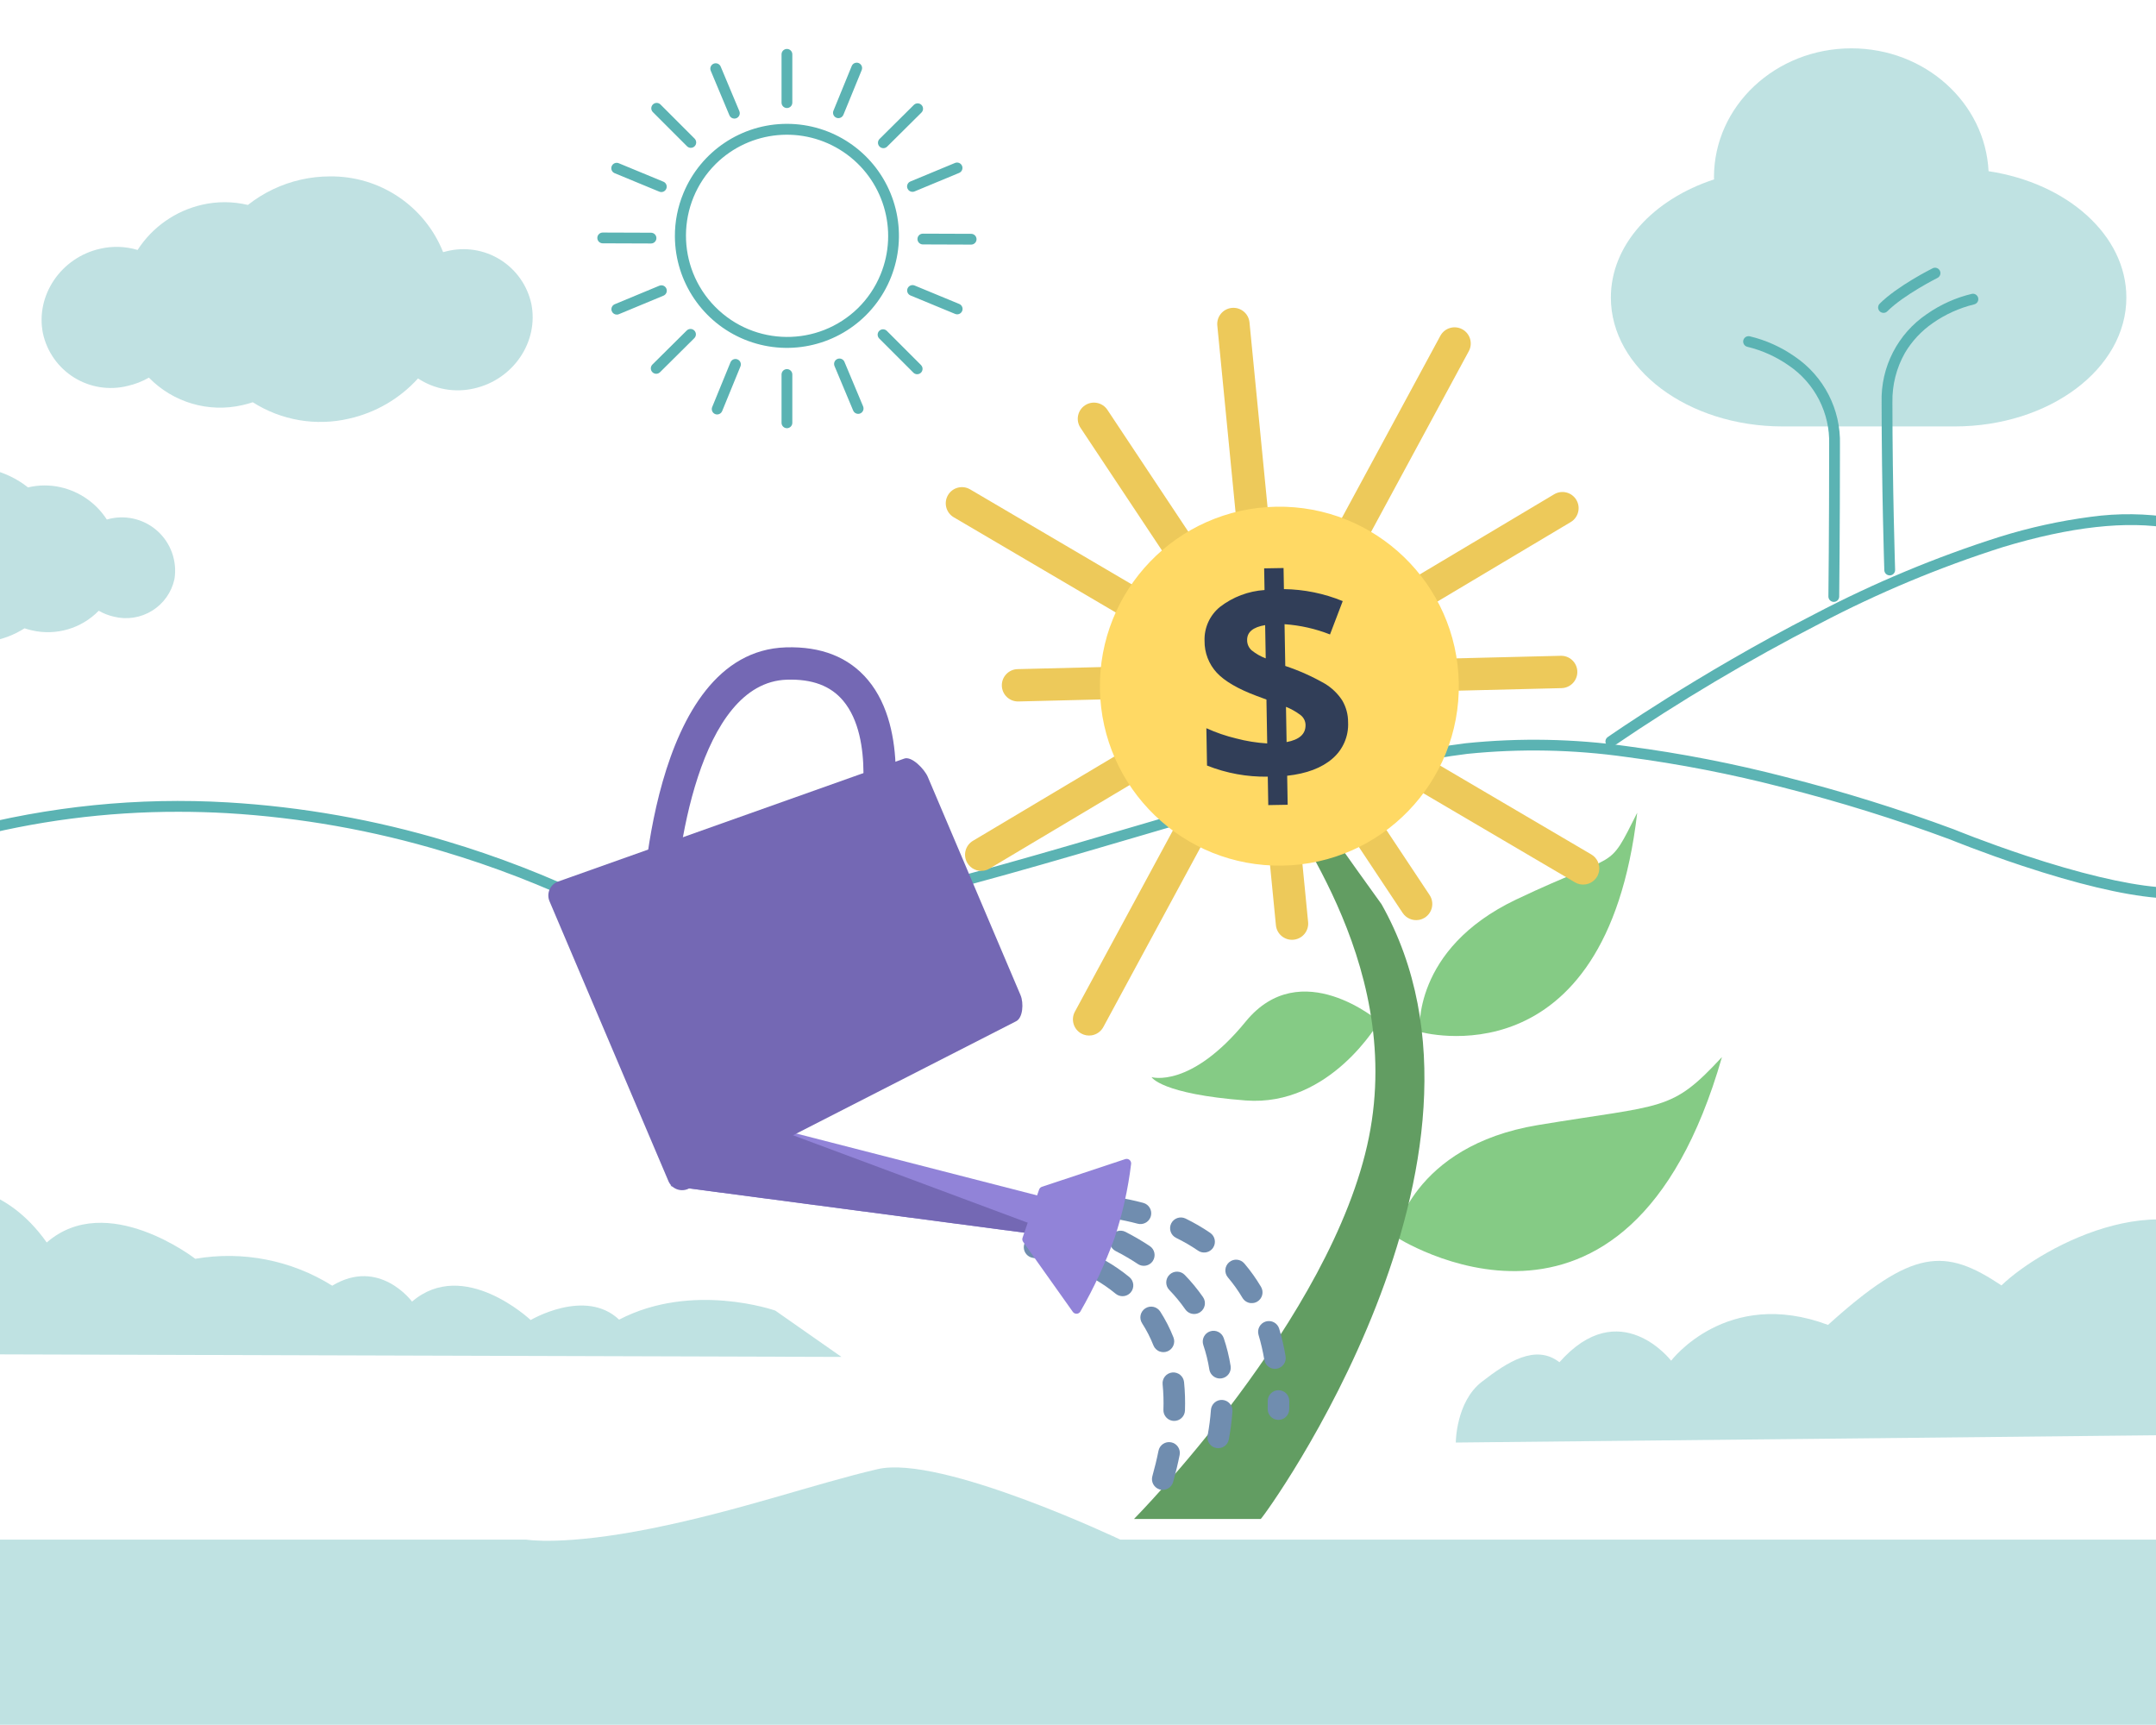
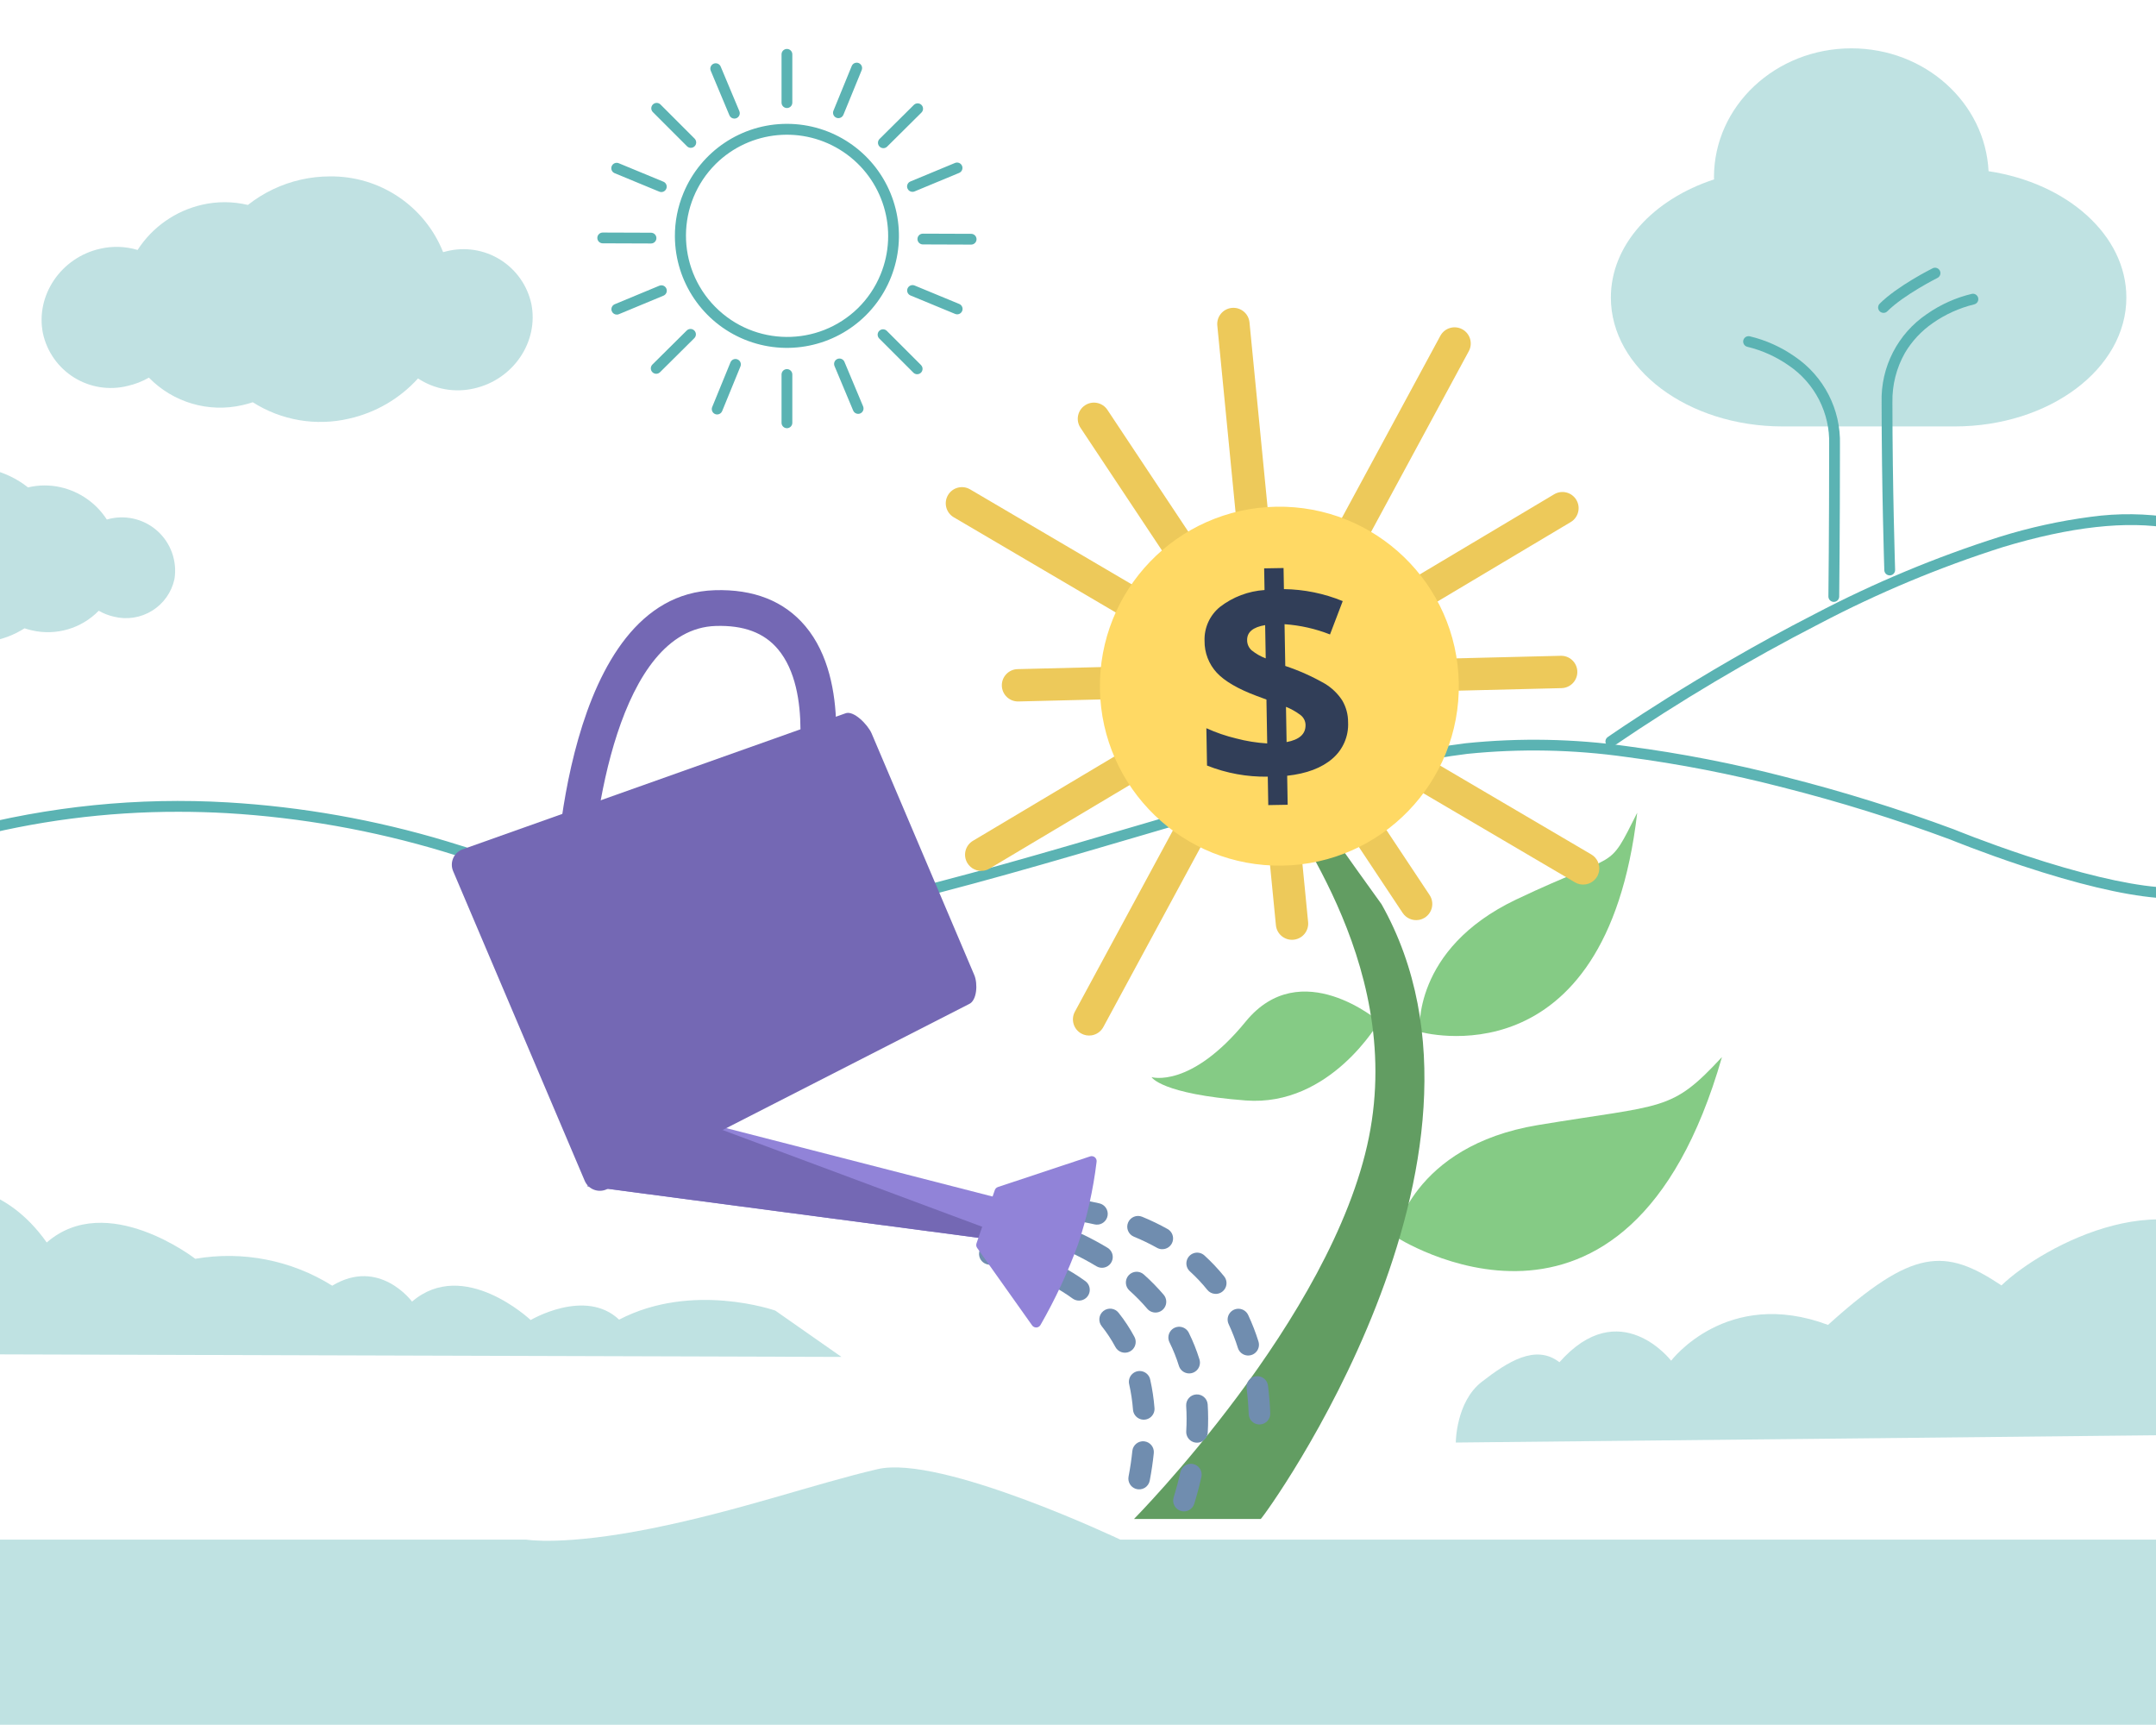
<svg xmlns="http://www.w3.org/2000/svg" width="400" height="320" viewBox="0 0 400 320">
  <defs>
    <clipPath id="b">
      <rect width="400" height="320" />
    </clipPath>
  </defs>
  <g id="a" clip-path="url(#b)">
    <rect width="400" height="320" fill="#fff" />
    <path d="M358.965,150.61h12.214c17.607,0,31.881-10.705,31.881-23.91,0-11.584-10.985-21.239-25.566-23.439-.629-12.68-11.761-22.79-25.444-22.79-14.085,0-25.5,10.705-25.5,23.912,0,.135.02.266.022.4-11.267,3.686-19.15,12.106-19.15,21.916,0,13.205,14.274,23.91,31.881,23.91h8.694" transform="translate(-8.559 -71.503)" fill="#bfe2e2" />
    <path d="M339.185,201.927C335.538,182.2,318.5,180.4,318.5,180.4s5.712-14.545-10.917-17.62c.658-5.557-4.871-8.278-10.539-10.48s-12.133,1.672-12.133,1.672l100.9,164.041s29.006-37.6,3.872-55.445c6.8-19.694-17.394-34.078-27.644-36.834.587-12.63-2.547-17.641-22.858-23.808" transform="translate(-8.627 432.517) rotate(-59)" fill="#bfe2e2" />
    <path d="M151.064,171.947s-16.222,1.3-25.769,13.312c-8.144-2.866-14.952,6.74-14.952,6.74s-16.055-5.633-21.485,5.826c0,0-8.875-5.053-14.721,3.325a36.236,36.236,0,0,0-25.23,5.775s-20.155-4.963-26.389,8.441C11.3,208.709,2.706,212.395,0,213.918v34.1L165.771,174.8" transform="matrix(0.914, 0.407, -0.407, 0.914, 75.744, 24.481)" fill="#bfe2e2" />
    <path d="M-26.028-3188.067H-218.682s-33.273-15.806-45.008-13.076-25.653,7.726-41.949,11-23.236,2.081-23.236,2.081h-99.2l1,34.346H-26.028Z" transform="translate(426.528 3473.677)" fill="#bfe2e2" />
    <path d="M963.647,2640.172a24.568,24.568,0,0,0-9.857,4.7,18.634,18.634,0,0,0-8.472-.045,19.379,19.379,0,0,0-11.994,8.391,13.611,13.611,0,0,0-6.946-.225c-7.273,1.638-12.026,8.663-10.617,15.689a12.875,12.875,0,0,0,15.721,9.758,14.145,14.145,0,0,0,3.941-1.534,18.446,18.446,0,0,0,17.352,5.1,19.258,19.258,0,0,0,1.915-.536,23.352,23.352,0,0,0,17.851,3.045,24.525,24.525,0,0,0,12.811-7.459,13.391,13.391,0,0,0,10.409,1.855c7.272-1.639,12.026-8.663,10.616-15.69a12.873,12.873,0,0,0-15.72-9.757q-.328.073-.649.162a22.319,22.319,0,0,0-21.015-14.049A24.314,24.314,0,0,0,963.647,2640.172Z" transform="translate(-907.797 -2606.852)" fill="#c0e1e2" />
    <path d="M968.993,2639.073h0a23.474,23.474,0,0,1,13.065,3.914,22.06,22.06,0,0,1,8.252,10.041l.238-.055a14.483,14.483,0,0,1,3.177-.356,13.727,13.727,0,0,1,8.465,2.9,12.842,12.842,0,0,1,4.677,7.606,13.453,13.453,0,0,1-2.128,10.244,14.606,14.606,0,0,1-12.046,6.388,13.7,13.7,0,0,1-7.258-2.051,25.1,25.1,0,0,1-18.239,7.911,23.518,23.518,0,0,1-12.573-3.6c-.571.184-1.154.344-1.736.475a19.452,19.452,0,0,1-4.269.478,18.9,18.9,0,0,1-13.281-5.444,14.655,14.655,0,0,1-3.743,1.4,14.488,14.488,0,0,1-3.177.356,13.731,13.731,0,0,1-8.466-2.9,12.844,12.844,0,0,1-4.678-7.606,13.452,13.452,0,0,1,2.129-10.244,14.61,14.61,0,0,1,12.048-6.388,13.922,13.922,0,0,1,3.663.488,20.013,20.013,0,0,1,5.008-5.133,19.66,19.66,0,0,1,11.358-3.641,18.973,18.973,0,0,1,4.194.469,25.128,25.128,0,0,1,15.323-5.255Zm20.711,15.151-.163-.422a21.057,21.057,0,0,0-8.038-9.983,22.477,22.477,0,0,0-12.51-3.746,24.127,24.127,0,0,0-14.893,5.189l-.191.151-.236-.057a17.971,17.971,0,0,0-4.2-.5,18.66,18.66,0,0,0-10.779,3.456,19.037,19.037,0,0,0-4.954,5.172l-.2.315-.359-.108a12.892,12.892,0,0,0-3.732-.548,13.485,13.485,0,0,0-2.959.332c-7,1.576-11.591,8.352-10.237,15.1a11.843,11.843,0,0,0,4.316,7.017,12.726,12.726,0,0,0,7.848,2.683,13.493,13.493,0,0,0,2.957-.332,13.639,13.639,0,0,0,3.8-1.479l.337-.193.271.278a17.9,17.9,0,0,0,12.835,5.414,18.446,18.446,0,0,0,4.049-.454,18.839,18.839,0,0,0,1.865-.522l.228-.077.2.131a22.51,22.51,0,0,0,12.234,3.565,24.1,24.1,0,0,0,17.786-7.894l.289-.319.359.239a12.684,12.684,0,0,0,7.064,2.115,13.471,13.471,0,0,0,2.958-.332c7-1.577,11.59-8.353,10.236-15.1a11.84,11.84,0,0,0-4.315-7.017,12.722,12.722,0,0,0-7.846-2.683,13.487,13.487,0,0,0-2.958.332c-.206.046-.417.1-.626.156Z" transform="translate(-907.797 -2606.852)" fill="rgba(0,0,0,0)" />
    <path d="M946.214,2640a17.553,17.553,0,0,1,7.042,3.356,13.314,13.314,0,0,1,6.052-.032,13.844,13.844,0,0,1,8.568,5.994,9.881,9.881,0,0,1,12.546,11.047,9.2,9.2,0,0,1-11.23,6.971,10.108,10.108,0,0,1-2.815-1.1,13.177,13.177,0,0,1-12.4,3.642,13.756,13.756,0,0,1-1.368-.383,16.682,16.682,0,0,1-12.752,2.175,17.52,17.52,0,0,1-9.151-5.329,9.566,9.566,0,0,1-7.436,1.325,9.736,9.736,0,0,1-7.584-11.208,9.2,9.2,0,0,1,11.23-6.97c.156.035.311.074.463.115a15.944,15.944,0,0,1,15.012-10.036A17.382,17.382,0,0,1,946.214,2640Z" transform="translate(-948.056 -2552.939)" fill="#c0e1e2" />
    <path d="M942.395,2639.073h0a18.091,18.091,0,0,1,10.98,3.743,13.707,13.707,0,0,1,2.962-.324,14.053,14.053,0,0,1,3.08.344,14.279,14.279,0,0,1,8.672,5.9,10.085,10.085,0,0,1,2.555-.327,10.58,10.58,0,0,1,8.725,4.626,9.752,9.752,0,0,1,1.543,7.426,9.377,9.377,0,0,1-3.393,5.518,9.952,9.952,0,0,1-6.136,2.1,10.49,10.49,0,0,1-2.3-.258,10.621,10.621,0,0,1-2.618-.964,13.647,13.647,0,0,1-9.512,3.856,14.042,14.042,0,0,1-3.081-.345c-.4-.09-.8-.2-1.189-.322a16.945,16.945,0,0,1-9,2.555,18.075,18.075,0,0,1-13.054-5.612,9.932,9.932,0,0,1-5.161,1.426,10.576,10.576,0,0,1-8.723-4.626,9.751,9.751,0,0,1-1.542-7.426,9.377,9.377,0,0,1,3.393-5.517,9.95,9.95,0,0,1,6.135-2.1,10.486,10.486,0,0,1,2.3.258l.052.012a15.9,15.9,0,0,1,5.9-7.125A16.911,16.911,0,0,1,942.395,2639.073Zm10.741,4.827-.191-.151a17.09,17.09,0,0,0-10.55-3.676,15.913,15.913,0,0,0-8.858,2.652,14.9,14.9,0,0,0-5.688,7.064l-.163.422-.436-.119c-.149-.041-.3-.078-.441-.11a9.488,9.488,0,0,0-2.083-.234,8.946,8.946,0,0,0-5.517,1.886,8.263,8.263,0,0,0-3.031,4.928,9.244,9.244,0,0,0,7.2,10.622,9.488,9.488,0,0,0,2.082.234,8.918,8.918,0,0,0,4.967-1.487l.359-.239.289.319a17.073,17.073,0,0,0,12.6,5.593,15.937,15.937,0,0,0,8.662-2.524l.2-.131.228.077a13.324,13.324,0,0,0,1.318.369,13.037,13.037,0,0,0,2.861.321,12.647,12.647,0,0,0,9.066-3.824l.271-.278.337.193a9.6,9.6,0,0,0,2.676,1.042,9.495,9.495,0,0,0,2.081.233,8.948,8.948,0,0,0,5.518-1.886,8.264,8.264,0,0,0,3.031-4.929,9.244,9.244,0,0,0-7.2-10.621,9.488,9.488,0,0,0-2.083-.234,9.069,9.069,0,0,0-2.625.385l-.359.108-.2-.315a13.3,13.3,0,0,0-8.259-5.779,13.059,13.059,0,0,0-2.86-.32,12.7,12.7,0,0,0-2.965.351Z" transform="translate(-948.056 -2552.939)" fill="rgba(0,0,0,0)" />
    <g transform="translate(-100.702 -1.92)">
      <path d="M19.783-1a20.777,20.777,0,0,1,14.7,35.479A20.783,20.783,0,1,1,11.693.634,20.654,20.654,0,0,1,19.783-1Zm0,39.566a18.788,18.788,0,0,0,7.311-36.09A18.788,18.788,0,0,0,12.472,37.09,18.664,18.664,0,0,0,19.783,38.566Z" transform="translate(220.854 56.397) rotate(-67.5)" fill="#5bb3b3" />
      <path d="M0,9.961a1,1,0,0,1-1-1V0A1,1,0,0,1,0-1,1,1,0,0,1,1,0V8.961A1,1,0,0,1,0,9.961Z" transform="translate(246.701 12)" fill="#5bb3b3" />
      <path d="M0,9.961a1,1,0,0,1-1-1V0A1,1,0,0,1,0-1,1,1,0,0,1,1,0V8.961A1,1,0,0,1,0,9.961Z" transform="translate(246.701 71.393)" fill="#5bb3b3" />
      <path d="M6.337,7.337a1,1,0,0,1-.707-.293L-.707.707a1,1,0,0,1,0-1.414,1,1,0,0,1,1.414,0L7.044,5.63a1,1,0,0,1-.707,1.707Z" transform="translate(222.534 22.01)" fill="#5bb3b3" />
      <path d="M6.337,7.337a1,1,0,0,1-.707-.293L-.707.707a1,1,0,0,1,0-1.414,1,1,0,0,1,1.414,0L7.044,5.63a1,1,0,0,1-.707,1.707Z" transform="translate(264.531 64.008)" fill="#5bb3b3" />
      <path d="M8.961,1.032h0L0,1A1,1,0,0,1-1,0,1,1,0,0,1,0-1l8.961.032a1,1,0,0,1,0,2Z" transform="translate(271.917 46.264)" fill="#5bb3b3" />
      <path d="M8.961,1.032h0L0,1A1,1,0,0,1-1,0,1,1,0,0,1,0-1l8.961.032a1,1,0,0,1,0,2Z" transform="translate(212.524 46.058)" fill="#5bb3b3" />
      <path d="M0,7.315a1,1,0,0,1-.71-.3,1,1,0,0,1,0-1.414L5.654-.71a1,1,0,0,1,1.414,0,1,1,0,0,1,0,1.414L.7,7.025A1,1,0,0,1,0,7.315Z" transform="translate(264.593 22.094)" fill="#5bb3b3" />
      <path d="M0,7.315a1,1,0,0,1-.71-.3,1,1,0,0,1,0-1.414L5.654-.71a1,1,0,0,1,1.414,0,1,1,0,0,1,0,1.414L.7,7.025A1,1,0,0,1,0,7.315Z" transform="translate(222.451 63.946)" fill="#5bb3b3" />
      <path d="M0,9.293a1,1,0,0,1-.378-.075,1,1,0,0,1-.547-1.3L2.469-.379a1,1,0,0,1,1.3-.547A1,1,0,0,1,4.32.379L.925,8.672A1,1,0,0,1,0,9.293Z" transform="translate(256.252 14.546)" fill="#5bb3b3" />
      <path d="M0,9.293a1,1,0,0,1-.378-.075,1,1,0,0,1-.547-1.3L2.469-.379a1,1,0,0,1,1.3-.547A1,1,0,0,1,4.32.379L.925,8.672A1,1,0,0,1,0,9.293Z" transform="translate(233.757 69.515)" fill="#5bb3b3" />
      <path d="M3.464,9.265a1,1,0,0,1-.923-.614L-.922.387A1,1,0,0,1-.387-.922,1,1,0,0,1,.922-.387L4.386,7.878a1,1,0,0,1-.922,1.387Z" transform="translate(233.488 14.657)" fill="#5bb3b3" />
      <path d="M3.464,9.265a1,1,0,0,1-.923-.614L-.922.387A1,1,0,0,1-.387-.922,1,1,0,0,1,.922-.387L4.386,7.878a1,1,0,0,1-.922,1.387Z" transform="translate(256.45 69.432)" fill="#5bb3b3" />
      <path d="M8.281,4.423A1,1,0,0,1,7.9,4.347L-.382.924A1,1,0,0,1-.924-.382,1,1,0,0,1,.382-.924L8.663,2.5a1,1,0,0,1-.382,1.924Z" transform="translate(270.006 55.808)" fill="#5bb3b3" />
      <path d="M8.281,4.423A1,1,0,0,1,7.9,4.347L-.382.924A1,1,0,0,1-.924-.382,1,1,0,0,1,.382-.924L8.663,2.5a1,1,0,0,1-.382,1.924Z" transform="translate(215.115 33.123)" fill="#5bb3b3" />
      <path d="M0,4.436a1,1,0,0,1-.924-.617,1,1,0,0,1,.54-1.307L7.893-.924A1,1,0,0,1,9.2-.383,1,1,0,0,1,8.659.924L.383,4.36A1,1,0,0,1,0,4.436Z" transform="translate(269.991 33.073)" fill="#5bb3b3" />
      <path d="M0,4.436a1,1,0,0,1-.924-.617,1,1,0,0,1,.54-1.307L7.893-.924A1,1,0,0,1,9.2-.383,1,1,0,0,1,8.659.924L.383,4.36A1,1,0,0,1,0,4.436Z" transform="translate(215.136 55.846)" fill="#5bb3b3" />
    </g>
    <path d="M123.584,188.439q-1.8,0-3.486-.081a1,1,0,0,1-.489-.155,112.712,112.712,0,0,0-10.075-5.433,183.089,183.089,0,0,0-27.3-10.565,175.093,175.093,0,0,0-40.127-7.11q-4.5-.253-8.98-.252a152.9,152.9,0,0,0-39.6,5.153,1,1,0,0,1-1.225-.707,1,1,0,0,1,.707-1.225A156.138,156.138,0,0,1,42.263,163.1a177.124,177.124,0,0,1,40.609,7.207A185.059,185.059,0,0,1,110.463,181c5.643,2.743,9.094,4.821,9.991,5.375,10.047.443,23.589-1.358,41.387-5.5,15.9-3.7,33.08-8.752,49.693-13.635,23.161-6.807,45.038-13.237,60.422-15.115a124.222,124.222,0,0,1,30.04.569,242.254,242.254,0,0,1,29.334,5.708,304.4,304.4,0,0,1,31.17,9.7l.019.007c.057.023,5.8,2.378,13.306,4.862,9.893,3.276,18.338,5.291,24.423,5.828a1,1,0,0,1-.176,1.992c-6.329-.558-14.7-2.552-24.89-5.926-7.421-2.458-13.141-4.791-13.413-4.9a302.751,302.751,0,0,0-30.956-9.631,240.17,240.17,0,0,0-29.079-5.657A122.228,122.228,0,0,0,272.2,154.1c-15.221,1.857-37.021,8.265-60.1,15.048-16.64,4.891-33.846,9.948-49.8,13.664-8.641,2.012-16.086,3.442-22.76,4.371A116.5,116.5,0,0,1,123.584,188.439Z" transform="translate(0 -14.25)" fill="#5bb3b3" />
    <path d="M343.385,171.62h-.012a1,1,0,0,1-.988-1.011c0-.122.14-12.4.14-28.152a17.1,17.1,0,0,0-7.544-14.723,22.633,22.633,0,0,0-7.593-3.425,1,1,0,1,1,.392-1.961,24.4,24.4,0,0,1,8.348,3.748,19.1,19.1,0,0,1,8.4,16.361c0,15.764-.139,28.052-.14,28.175A1,1,0,0,1,343.385,171.62Z" transform="translate(-3.163 -59.965)" fill="#5bb3b3" />
    <path d="M348.385,174.678a1,1,0,0,1-1-.967c-.005-.152-.5-15.38-.5-31.154a19.1,19.1,0,0,1,8.4-16.361,24.4,24.4,0,0,1,8.348-3.748,1,1,0,0,1,.393,1.961,22.8,22.8,0,0,0-7.65,3.465,17.691,17.691,0,0,0-5.155,5.512,17.91,17.91,0,0,0-2.332,9.171c0,15.742.5,30.937.5,31.088a1,1,0,0,1-.966,1.032Z" transform="translate(2.209 -67.938)" fill="#5bb3b3" />
    <path d="M347.369,123.826a1,1,0,0,1-.707-1.707c3.265-3.265,9.558-6.43,9.824-6.564a1,1,0,0,1,.895,1.789h0c-.062.031-6.27,3.154-9.3,6.189A1,1,0,0,1,347.369,123.826Z" transform="translate(2.072 -65.785)" fill="#5bb3b3" />
    <path d="M-133.143-3330.449a1,1,0,0,1-.82-.427,1,1,0,0,1,.246-1.393c.042-.03,4.312-3.014,11.149-7.3,6.307-3.952,16.157-9.855,27.27-15.535a212.177,212.177,0,0,1,34.261-14.3,101.06,101.06,0,0,1,16.935-3.723,51.765,51.765,0,0,1,15.345.189,1,1,0,0,1,.805,1.163,1,1,0,0,1-1.163.805c-8.238-1.5-18.784-.326-31.343,3.48a210.2,210.2,0,0,0-33.931,14.171,363.1,363.1,0,0,0-38.182,22.69A1,1,0,0,1-133.143-3330.449Z" transform="translate(432 3469)" fill="#5bb3b3" />
    <path d="M-220.352-3273.185s7.245,2.192,17.473-10.317,24.749,0,24.749,0-9.022,15.844-24.749,14.647S-220.352-3273.185-220.352-3273.185Z" transform="translate(434 3473)" fill="#85cb85" />
    <g transform="translate(3.374 19.705)">
      <path d="M-195.993-3289.9s-1.677-16.935,19.832-27.164,23.052-9.095,29.324-21.549C-146.81-3274.669-195.993-3289.9-195.993-3289.9Z" transform="matrix(0.961, 0.276, -0.276, 0.961, -464.249, 3425.32)" fill="#85cb85" />
      <path d="M-196-3294.594s-1.515-15.3,17.921-24.546,16.768-4.834,22.435-16.087C-161.507-3284.678-196-3294.594-196-3294.594Z" transform="translate(456.022 3466.29)" fill="#85cb85" />
      <path d="M-223.653-3204.167H-247.17c-.01,0,36.787-37.16,43.572-70.771s-17.112-60.386-16.433-63.67l.378-1.827,1.814-1.323,2.148,6.755a2.616,2.616,0,0,0,1.516-2.148c.011.5-.9-.235,12.924,18.946C-174.7-3271.074-222.994-3204.63-223.653-3204.167Z" transform="translate(454.19 3466.238)" fill="#629d62" />
      <g transform="translate(164.606 50.037) rotate(-9)">
        <g transform="translate(0)">
          <path d="M103.238,87.923a2.988,2.988,0,0,1-1.9-.683L-1.906,2.317a3,3,0,0,1-.411-4.223,3,3,0,0,1,4.223-.411l103.24,84.923a3,3,0,0,1-1.908,5.317Z" transform="translate(6.661 24.977)" fill="#edc95a" />
          <path d="M0,116.231a2.987,2.987,0,0,1-1.82-.617,3,3,0,0,1-.561-4.205L84.205-1.822a3,3,0,0,1,4.205-.561,3,3,0,0,1,.561,4.205L2.383,115.054A3,3,0,0,1,0,116.231Z" transform="translate(14.986 9.991)" fill="#edc95a" />
          <path d="M0,49.625a3,3,0,0,1-2.786-1.887,3,3,0,0,1,1.671-3.9L115.447-2.785a3,3,0,0,1,3.9,1.671,3,3,0,0,1-1.671,3.9L1.114,49.41A2.992,2.992,0,0,1,0,49.625Z" transform="translate(0 43.294)" fill="#edc95a" />
          <path d="M99.914,16.322a3.026,3.026,0,0,1-.4-.027L-.4,2.974A3,3,0,0,1-2.974-.4,3,3,0,0,1,.4-2.974l99.91,13.321a3,3,0,0,1-.393,5.974Z" transform="translate(11.656 59.946)" fill="#edc95a" />
          <path d="M44.961,101.245a3,3,0,0,1-2.73-1.752L-2.728,1.248a3,3,0,0,1,1.48-3.976,3,3,0,0,1,3.976,1.48L47.687,97a3,3,0,0,1-2.726,4.249Z" transform="translate(33.303 13.321)" fill="#edc95a" />
          <path d="M0,114.566q-.09,0-.182-.005a3,3,0,0,1-2.816-3.173L3.666-.179A3,3,0,0,1,6.839-2.995,3,3,0,0,1,9.655.179L2.995,111.745A3,3,0,0,1,0,114.566Z" transform="translate(54.95)" fill="#edc95a" />
        </g>
        <g transform="translate(31.185 30.087) rotate(8)">
          <circle cx="33.294" cy="33.294" r="33.294" transform="translate(0 0)" fill="#ffd964" />
          <path d="M26.361,28.8a8.323,8.323,0,0,1-3.019,6.708q-3.019,2.534-8.454,3.033v5.383h-3.6V38.649A29.193,29.193,0,0,1,.053,36.391V29.459a30.251,30.251,0,0,0,5.5,2,29.43,29.43,0,0,0,5.737,1.024V24.339l-1.759-.683q-5.2-2.048-7.365-4.45A8.553,8.553,0,0,1,0,13.259,7.758,7.758,0,0,1,2.98,7a15.146,15.146,0,0,1,8.31-2.98V0h3.6V3.912a29.81,29.81,0,0,1,10.87,2.416l-2.468,6.144a28.382,28.382,0,0,0-8.4-2.048v7.746a40.382,40.382,0,0,1,7.286,3.413,9.967,9.967,0,0,1,3.177,3.177A7.879,7.879,0,0,1,26.361,28.8Zm-7.9.394a2.361,2.361,0,0,0-.893-1.864,11.708,11.708,0,0,0-2.678-1.575v6.538Q18.458,31.691,18.458,29.2ZM7.9,13.259a2.492,2.492,0,0,0,.8,1.9A9.508,9.508,0,0,0,11.29,16.7v-6.17Q7.9,11.028,7.9,13.259Z" transform="translate(19.565 11.395)" fill="#313e58" />
        </g>
      </g>
    </g>
-     <g transform="translate(45.119 -6.467) rotate(11)">
-       <path d="M-192.126-3261.136a2,2,0,0,1-2-1.894c-.026-.488-.058-.977-.095-1.455a2,2,0,0,1,1.839-2.149,2,2,0,0,1,2.149,1.839c.04.51.074,1.033.1,1.554a2,2,0,0,1-1.892,2.1Zm-1.316-9.4a2,2,0,0,1-1.943-1.532,38.031,38.031,0,0,0-1.389-4.537,2,2,0,0,1,1.163-2.578,2,2,0,0,1,2.578,1.163,42.064,42.064,0,0,1,1.537,5.016,2,2,0,0,1-1.476,2.413A2.007,2.007,0,0,1-193.442-3270.538Zm-5.14-11.858a2,2,0,0,1-1.647-.863,27.59,27.59,0,0,0-2.96-3.593,2,2,0,0,1,.031-2.828,2,2,0,0,1,2.828.031,31.593,31.593,0,0,1,3.391,4.116,2,2,0,0,1-.508,2.782A1.992,1.992,0,0,1-198.582-3282.4Zm-9.473-8.755a1.99,1.99,0,0,1-1.011-.276,32.271,32.271,0,0,0-4.222-2.073,2,2,0,0,1-1.1-2.6,2,2,0,0,1,2.6-1.1,36.3,36.3,0,0,1,4.747,2.331,2,2,0,0,1,.711,2.738A2,2,0,0,1-208.055-3291.15Zm-12.148-4.438a1.992,1.992,0,0,1-.381-.037c-1.529-.295-3.127-.519-4.751-.666a2,2,0,0,1-1.812-2.172,2,2,0,0,1,2.172-1.812c1.757.159,3.489.4,5.148.722a2,2,0,0,1,1.585,2.343A2,2,0,0,1-220.2-3295.589Zm-17.916-.334a2,2,0,0,1-1.967-1.644,2,2,0,0,1,1.61-2.323,45.037,45.037,0,0,1,5.225-.537,2,2,0,0,1,2.1,1.894,2,2,0,0,1-1.894,2.1,42.146,42.146,0,0,0-4.719.478A2,2,0,0,1-238.119-3295.922Z" transform="translate(828.029 3441.695) rotate(-7)" fill="#708daf" />
-       <path d="M-195.22-3268.775a2,2,0,0,1-1.965-1.637,42.049,42.049,0,0,0-1.123-4.636,2,2,0,0,1,1.328-2.5,2,2,0,0,1,2.5,1.328,46.072,46.072,0,0,1,1.231,5.079,2,2,0,0,1-1.6,2.33A2.026,2.026,0,0,1-195.22-3268.775Zm-4.327-12.19a2,2,0,0,1-1.732-1,27.809,27.809,0,0,0-2.662-3.822,2,2,0,0,1,.259-2.816,2,2,0,0,1,2.817.259,31.807,31.807,0,0,1,3.047,4.373,2,2,0,0,1-.727,2.733A1.991,1.991,0,0,1-199.546-3280.965Zm-8.765-9.453a1.99,1.99,0,0,1-1.123-.347,29.12,29.12,0,0,0-4.066-2.3,2,2,0,0,1-.968-2.658,2,2,0,0,1,2.658-.968,33.107,33.107,0,0,1,4.626,2.621,2,2,0,0,1,.529,2.779A2,2,0,0,1-208.311-3290.419Zm-11.913-5a2.011,2.011,0,0,1-.436-.048,42.955,42.955,0,0,0-4.712-.768,2,2,0,0,1-1.775-2.2,2,2,0,0,1,2.2-1.775,46.975,46.975,0,0,1,5.153.841,2,2,0,0,1,1.518,2.387A2,2,0,0,1-220.225-3295.416Zm-17.894-.512a2,2,0,0,1-1.964-1.631,2,2,0,0,1,1.593-2.334,41.953,41.953,0,0,1,5.243-.547l.1,0a2,2,0,0,1,2,1.9,2,2,0,0,1-1.9,2.1,38.978,38.978,0,0,0-4.7.482A2.016,2.016,0,0,1-238.118-3295.928Z" transform="translate(-146.027 3488.569) rotate(10)" fill="#708daf" />
-       <path d="M-201.633-3263a2,2,0,0,1-1.995-1.885c-.1-1.663-.251-3.286-.46-4.824a2,2,0,0,1,1.713-2.251,2,2,0,0,1,2.251,1.712c.223,1.64.387,3.366.49,5.131a2,2,0,0,1-1.881,2.112C-201.555-3263.005-201.594-3263-201.633-3263Zm-2.155-12.788a2,2,0,0,1-1.911-1.413,35.3,35.3,0,0,0-1.68-4.419,2,2,0,0,1,.976-2.655,2,2,0,0,1,2.655.976,39.3,39.3,0,0,1,1.872,4.922,2,2,0,0,1-1.324,2.5A2.005,2.005,0,0,1-203.787-3275.792Zm-6.04-11.409a2,2,0,0,1-1.522-.7,23.407,23.407,0,0,0-3.313-3.187A2,2,0,0,1-215-3293.9a2,2,0,0,1,2.808-.335,27.427,27.427,0,0,1,3.882,3.733,2,2,0,0,1-.221,2.82A1.993,1.993,0,0,1-209.827-3287.2Zm-10.556-7.345a2,2,0,0,1-.7-.127,27.965,27.965,0,0,0-4.489-1.253,2,2,0,0,1-1.585-2.343,2,2,0,0,1,2.343-1.585,31.993,31.993,0,0,1,5.132,1.434,2,2,0,0,1,1.172,2.574A2,2,0,0,1-220.383-3294.546Zm-17.74-1.388a2,2,0,0,1-1.949-1.564,2,2,0,0,1,1.517-2.388,31.941,31.941,0,0,1,5.328-.594h.074a2,2,0,0,1,2,1.927,2,2,0,0,1-1.926,2.071,28.712,28.712,0,0,0-4.6.5A2,2,0,0,1-238.123-3295.934Z" transform="translate(-33.673 3504.425) rotate(8)" fill="#708daf" />
-       <g transform="matrix(0.899, 0.438, -0.438, 0.899, 108.763, 89.965)">
-         <path d="M2.788,69.713l38.1-64.55L36.975,0,0,48.309Z" transform="translate(94.812 38.229) rotate(30)" fill="#9183d8" />
-         <path d="M2.788,69.713l38.1-64.55L0,48.309Z" transform="translate(94.812 38.229) rotate(30)" fill="#7468b4" />
-         <path d="M34.488,53.949C32.63,53.106-10.9,33.033-1.747,9.451.629,3.328,4.5-.593,9.772-2.2,21.414-5.762,35.4,3.823,35.991,4.232L32.57,9.162C32.449,9.078,20.363.823,11.514,3.538,8.053,4.6,5.545,7.245,3.846,11.622-2.065,26.85,25.751,43.4,36.967,48.485Z" transform="translate(25.609 0) rotate(30)" fill="#7468b4" />
-         <path d="M7.293,24,.275,17.686A.833.833,0,0,1,0,17L1.319.767A.834.834,0,0,1,2.556.105a70.242,70.242,0,0,1,11.49,8.24,87.477,87.477,0,0,1,10.04,11.139.834.834,0,0,1-.493,1.311L8.03,24.2a.832.832,0,0,1-.737-.2Z" transform="translate(126.012 43.955) rotate(30)" fill="#9183d8" />
-         <path d="M8.944,0h44.03C54.494,0,57.1,1.232,57.1,2.752l4.816,68.109a2.752,2.752,0,0,1-2.752,2.752H2.752A2.752,2.752,0,0,1,0,70.861L4.128,2.752C4.128,1.232,7.424,0,8.944,0Z" transform="translate(47.099 6.184) rotate(30)" fill="#7468b4" />
+     <g transform="translate(25.009 -20.629) rotate(11)">
+       <path d="M50.6,37.565a2,2,0,0,1-1.986-1.784c-.178-1.639-.423-3.243-.727-4.767a2,2,0,0,1,3.922-.785c.328,1.64.591,3.363.782,5.12a2,2,0,0,1-1.773,2.2A2.023,2.023,0,0,1,50.6,37.565ZM47.621,24.949a2,2,0,0,1-1.862-1.268A35.613,35.613,0,0,0,43.745,19.4a2,2,0,1,1,3.494-1.947,39.626,39.626,0,0,1,2.242,4.76,2,2,0,0,1-1.861,2.733ZM40.814,13.964a2,2,0,0,1-1.466-.64,30.6,30.6,0,0,0-3.444-3.18,2,2,0,1,1,2.48-3.138,34.608,34.608,0,0,1,3.9,3.6,2,2,0,0,1-1.466,3.36ZM30.347,6.386a1.992,1.992,0,0,1-.853-.192,38.927,38.927,0,0,0-4.415-1.758,2,2,0,0,1,1.254-3.8,42.94,42.94,0,0,1,4.87,1.94,2,2,0,0,1-.856,3.809Zm-12.412-3.7a2.014,2.014,0,0,1-.31-.024c-1.553-.242-3.166-.419-4.795-.529A2,2,0,0,1,13.1-1.857c1.744.117,3.474.308,5.142.567a2,2,0,0,1-.3,3.977ZM0,2.647A2,2,0,0,1-1.968,1,2,2,0,0,1-.358-1.322a48.128,48.128,0,0,1,5.205-.56,2,2,0,1,1,.242,3.993,44.708,44.708,0,0,0-4.732.5A2.012,2.012,0,0,1,0,2.647Z" transform="translate(204.243 208.737) rotate(-7)" fill="#708daf" />
+       <path d="M48.31,39.561A2,2,0,0,1,46.317,37.7c-.111-1.652-.284-3.271-.513-4.813a2,2,0,0,1,3.957-.588c.245,1.647.429,3.374.547,5.132a2,2,0,0,1-1.861,2.13C48.4,39.56,48.356,39.561,48.31,39.561ZM46,26.8A2,2,0,0,1,44.1,25.406a38.363,38.363,0,0,0-1.713-4.428A2,2,0,0,1,46.017,19.3a42.374,42.374,0,0,1,1.893,4.892A2,2,0,0,1,46,26.8ZM40.052,15.322a2,2,0,0,1-1.573-.763A29.584,29.584,0,0,0,35.3,11.125a2,2,0,1,1,2.712-2.94,33.6,33.6,0,0,1,3.606,3.9,2,2,0,0,1-1.57,3.238Zm-9.888-8.3a1.991,1.991,0,0,1-.956-.244,34.776,34.776,0,0,0-4.294-1.967,2,2,0,0,1,1.419-3.74,38.788,38.788,0,0,1,4.79,2.195,2,2,0,0,1-.959,3.756ZM17.92,2.828a2.012,2.012,0,0,1-.357-.032c-1.538-.277-3.142-.485-4.765-.618a2,2,0,1,1,.325-3.987c1.752.143,3.484.368,5.15.668a2,2,0,0,1-.353,3.969ZM0,2.639a2,2,0,0,1-1.964-1.63A2,2,0,0,1-.372-1.326,44.9,44.9,0,0,1,4.85-1.9,2,2,0,1,1,5.084,2.1,41.977,41.977,0,0,0,.37,2.6,2.012,2.012,0,0,1,0,2.639Z" transform="translate(207.067 210.985) rotate(10)" fill="#708daf" />
+       <path d="M39.768,33.033a2,2,0,0,1-1.977-1.715c-.237-1.639-.536-3.234-.889-4.742a2,2,0,0,1,3.894-.914c.38,1.62.7,3.33.954,5.084a2,2,0,0,1-1.982,2.286Zm-3.4-12.507a2,2,0,0,1-1.835-1.2,33.234,33.234,0,0,0-2.174-4.18,2,2,0,1,1,3.4-2.1A37.245,37.245,0,0,1,38.2,17.728a2,2,0,0,1-1.833,2.8ZM29.017,9.917a1.993,1.993,0,0,1-1.359-.533A25.753,25.753,0,0,0,23.99,6.555,2,2,0,1,1,26.137,3.18a29.763,29.763,0,0,1,4.24,3.27,2,2,0,0,1-1.36,3.467ZM17.81,3.553a2,2,0,0,1-.587-.088,32.614,32.614,0,0,0-4.59-1.042,2,2,0,1,1,.607-3.954A36.626,36.626,0,0,1,18.4-.36a2,2,0,0,1-.585,3.913ZM0,2.633A2,2,0,0,1-1.953,1.069,2,2,0,0,1-.437-1.32a34.237,34.237,0,0,1,5.3-.628,2,2,0,1,1,.2,4,31.026,31.026,0,0,0-4.625.537A2.006,2.006,0,0,1,0,2.633Z" transform="translate(204.122 217.683) rotate(8)" fill="#708daf" />
+       <g transform="matrix(0.899, 0.438, -0.438, 0.899, 112.731, 84.54)">
+         <path d="M3.085,77.13,45.238,5.711,40.909,0,0,53.449Z" transform="translate(109.296 46.83) rotate(30)" fill="#9183d8" />
+         <path d="M3.085,71.418,45.238,0,0,47.737Z" transform="translate(106.44 51.777) rotate(30)" fill="#7468b4" />
+         <path d="M41.488,63C39.433,62.069-8.73,39.86,1.4,13.768,4.027,6.994,8.315,2.656,14.143.875,27.023-3.062,42.5,7.542,43.151,8l-3.785,5.454c-.134-.093-13.505-9.226-23.3-6.222-3.829,1.175-6.6,4.1-8.484,8.943C1.046,33.02,31.821,51.325,44.231,56.956Z" transform="translate(31.501 0) rotate(30)" fill="#7468b4" />
+         <path d="M8.069,26.558.3,19.567a.921.921,0,0,1-.3-.761L1.459.848A.923.923,0,0,1,2.828.116,77.716,77.716,0,0,1,15.54,9.233,96.785,96.785,0,0,1,26.648,21.558a.923.923,0,0,1-.545,1.45L8.884,26.773a.92.92,0,0,1-.815-.216Z" transform="translate(143.815 53.166) rotate(30)" fill="#9183d8" />
+         <path d="M9.9,0H58.61c1.682,0,4.567,1.363,4.567,3.045L68.505,78.4a3.045,3.045,0,0,1-3.045,3.045H3.045A3.045,3.045,0,0,1,0,78.4L4.567,3.045C4.567,1.363,8.214,0,9.9,0Z" transform="translate(56.506 11.377) rotate(30)" fill="#7468b4" />
      </g>
    </g>
  </g>
</svg>
